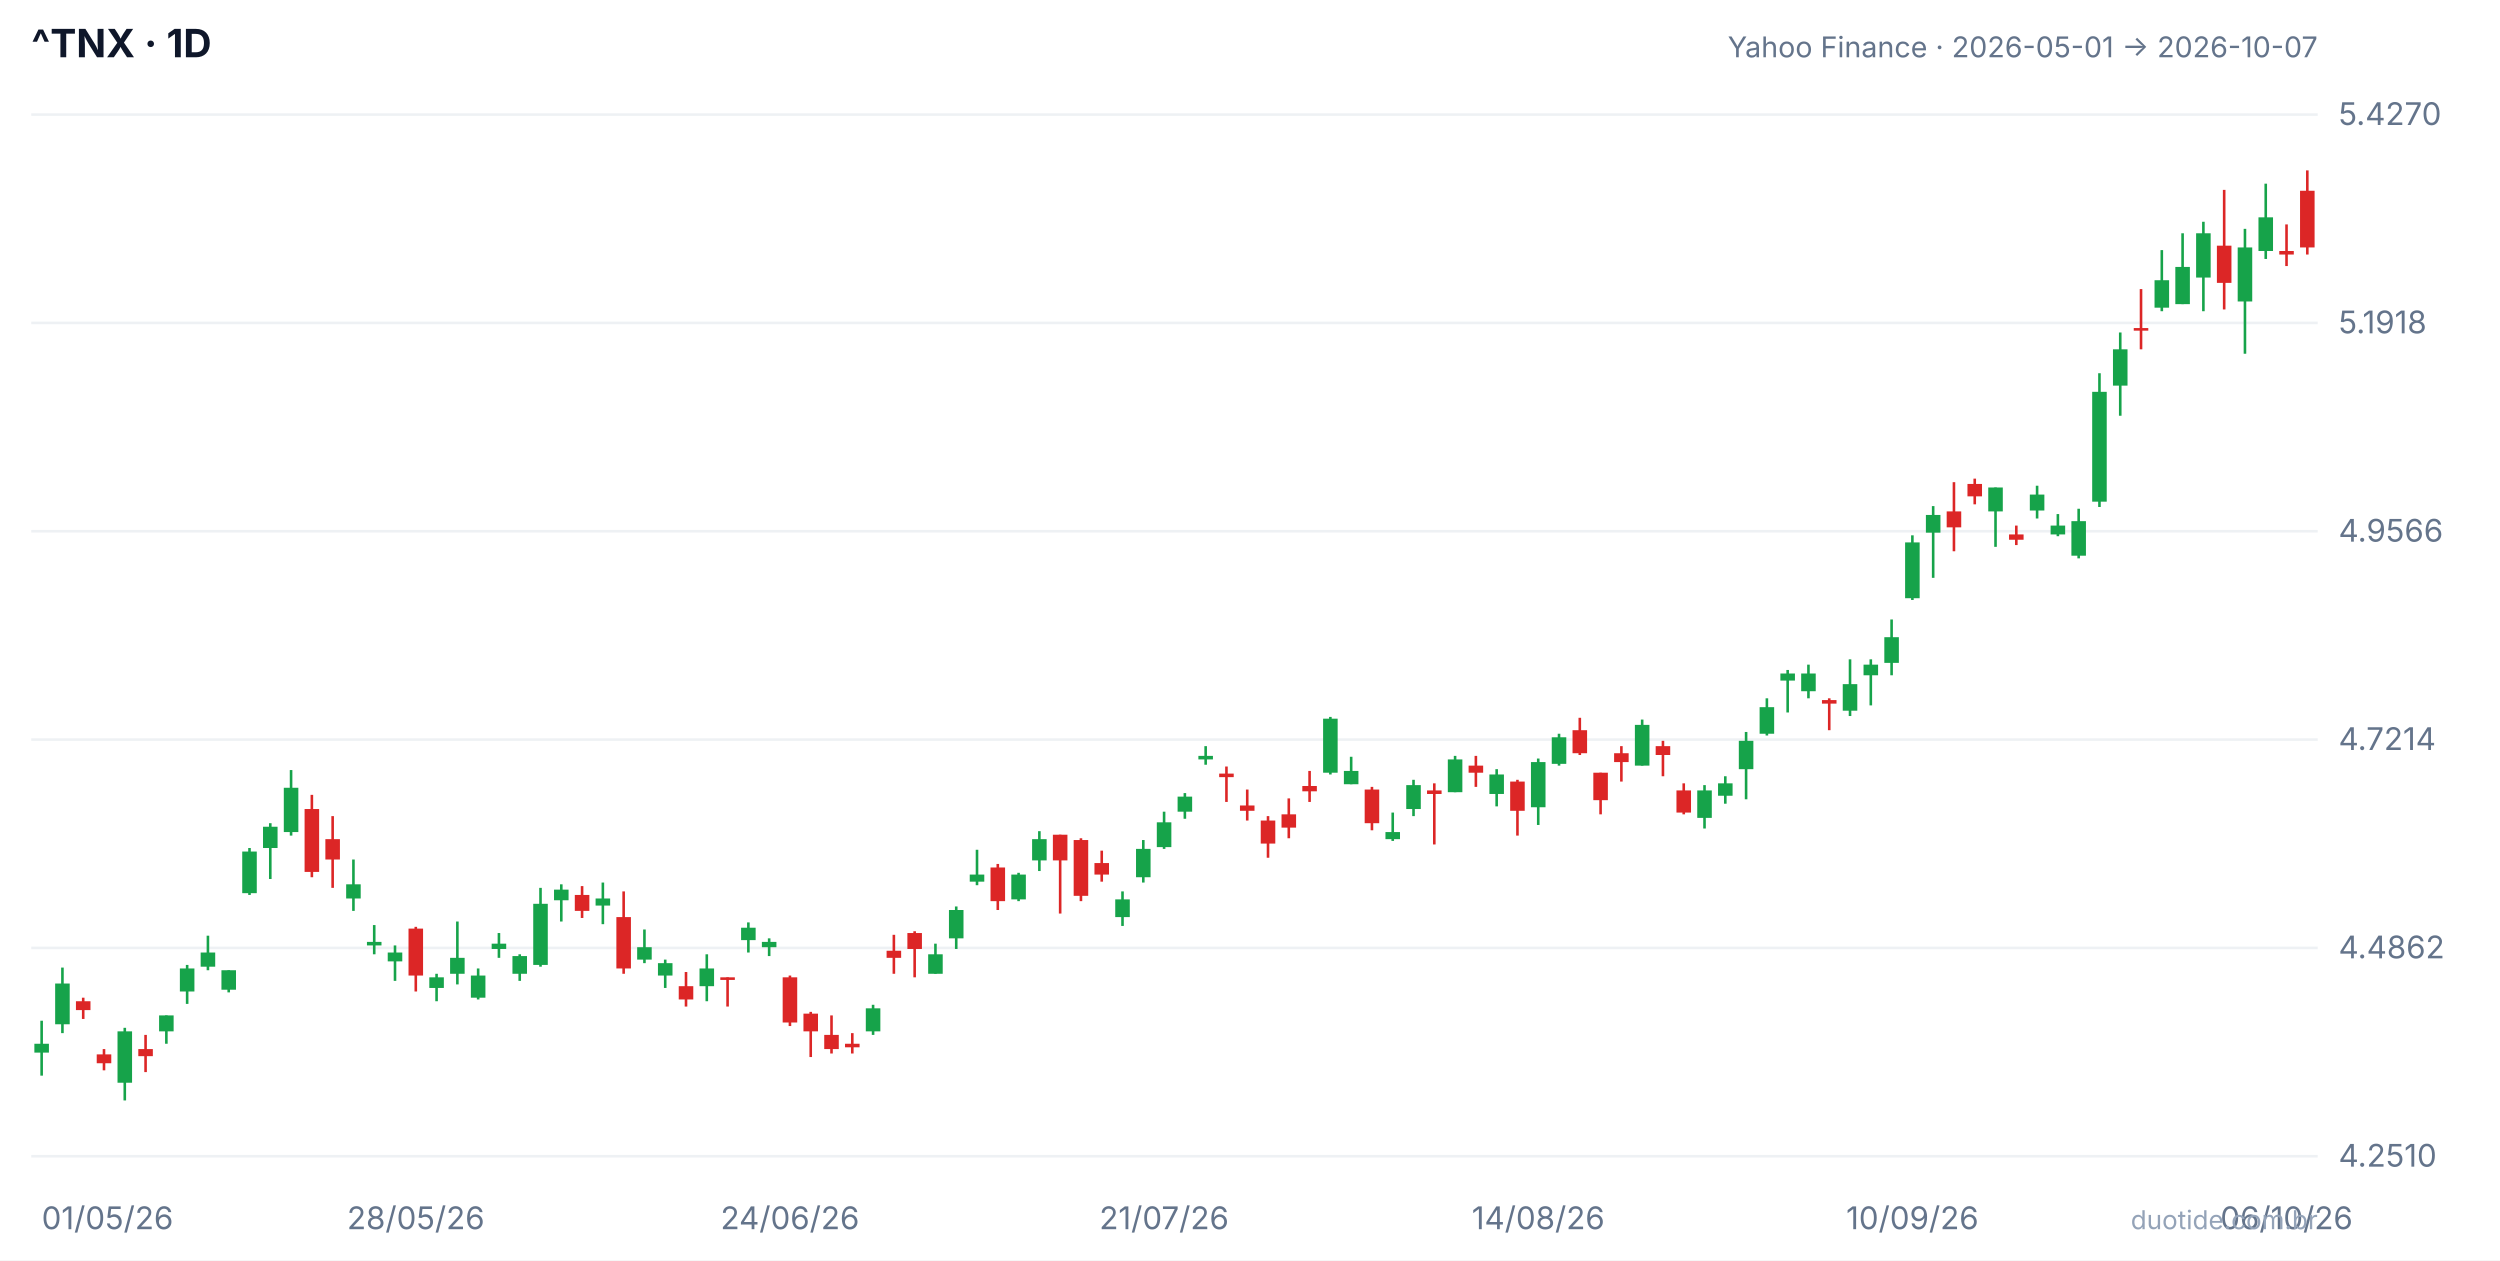
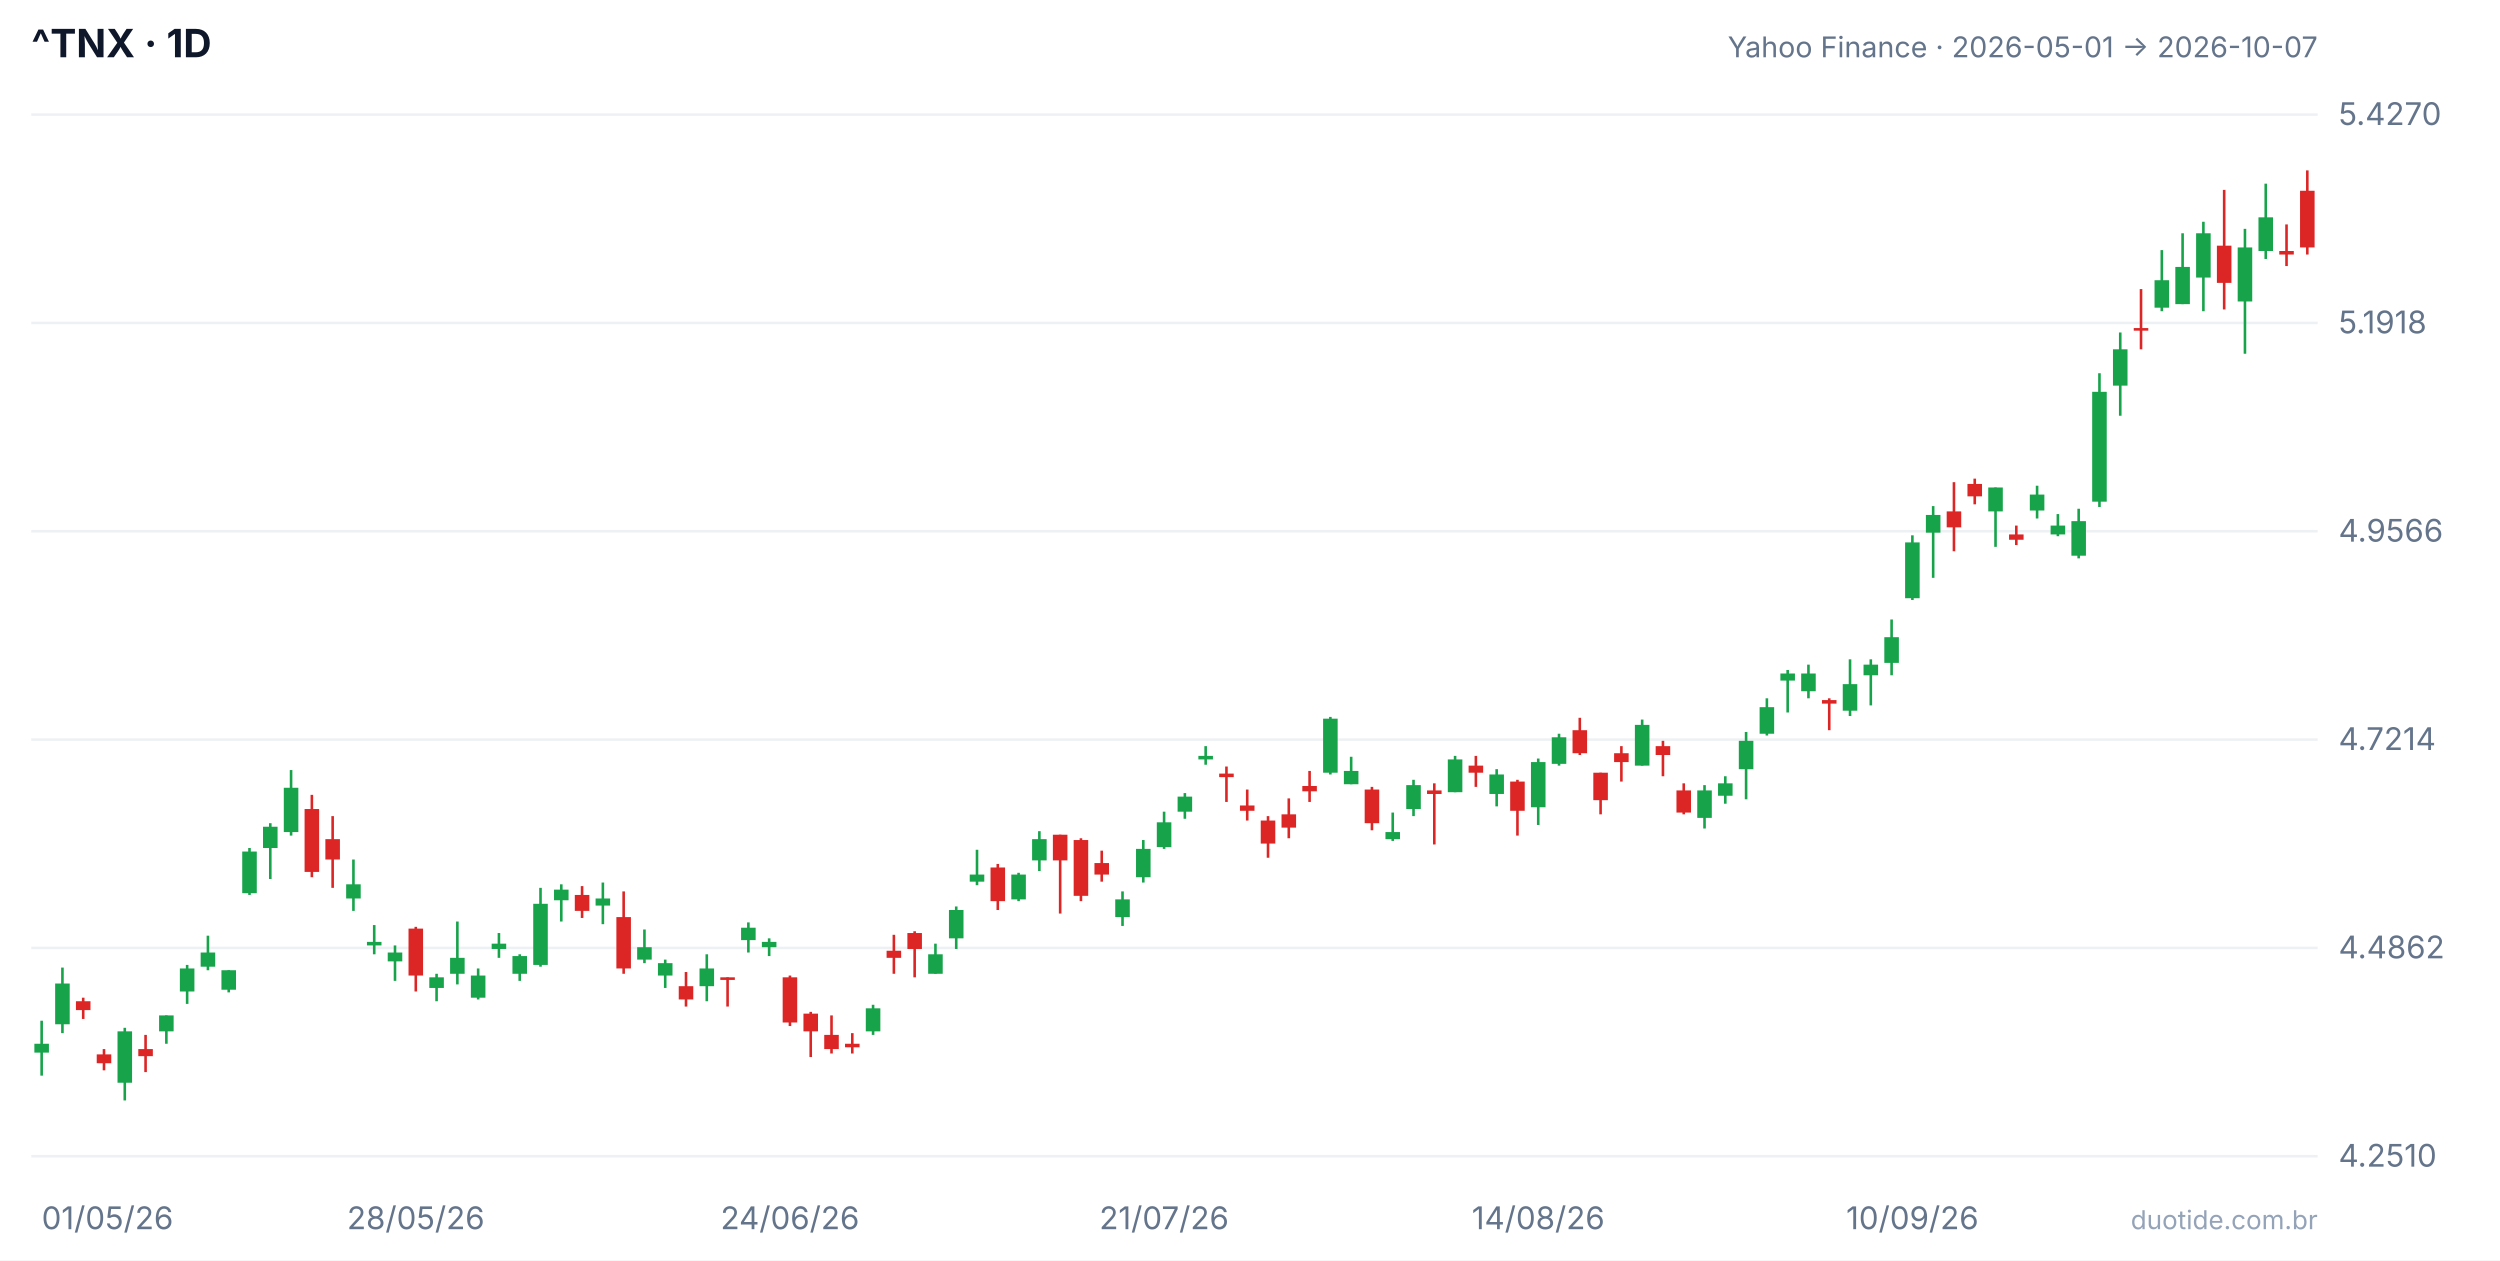
<svg xmlns="http://www.w3.org/2000/svg" viewBox="0 0 960 484" font-family="Inter,system-ui,sans-serif" font-size="12" role="img">
  <rect width="960" height="484" fill="#ffffff" />
  <text x="12" y="22" font-size="15" font-weight="700" fill="#0f172a">^TNX · 1D</text>
  <text x="890" y="22" font-size="11" fill="#64748b" text-anchor="end">Yahoo Finance · 2026-05-01 → 2026-10-07</text>
  <line x1="12" x2="890" y1="444" y2="444" stroke="#eef1f4" />
  <text x="898" y="448" fill="#64748b">4.2510</text>
  <line x1="12" x2="890" y1="364" y2="364" stroke="#eef1f4" />
  <text x="898" y="368" fill="#64748b">4.4862</text>
  <line x1="12" x2="890" y1="284" y2="284" stroke="#eef1f4" />
  <text x="898" y="288" fill="#64748b">4.7214</text>
  <line x1="12" x2="890" y1="204" y2="204" stroke="#eef1f4" />
  <text x="898" y="208" fill="#64748b">4.9566</text>
  <line x1="12" x2="890" y1="124" y2="124" stroke="#eef1f4" />
  <text x="898" y="128" fill="#64748b">5.1918</text>
  <line x1="12" x2="890" y1="44" y2="44" stroke="#eef1f4" />
  <text x="898" y="48" fill="#64748b">5.4270</text>
  <text x="15.991" y="472" fill="#64748b" text-anchor="start">01/05/26</text>
  <text x="159.664" y="472" fill="#64748b" text-anchor="middle">28/05/26</text>
  <text x="303.336" y="472" fill="#64748b" text-anchor="middle">24/06/26</text>
  <text x="447.009" y="472" fill="#64748b" text-anchor="middle">21/07/26</text>
  <text x="590.682" y="472" fill="#64748b" text-anchor="middle">14/08/26</text>
  <text x="734.355" y="472" fill="#64748b" text-anchor="middle">10/09/26</text>
-   <text x="878.027" y="472" fill="#64748b" text-anchor="middle">06/10/26</text>
  <line x1="15.991" x2="15.991" y1="391.959" y2="413.048" stroke="#16a34a" />
  <rect x="13.197" y="400.803" width="5.587" height="3.401" fill="#16a34a" />
  <line x1="23.973" x2="23.973" y1="371.551" y2="396.721" stroke="#16a34a" />
  <rect x="21.179" y="377.673" width="5.587" height="15.646" fill="#16a34a" />
  <line x1="31.955" x2="31.955" y1="383.116" y2="391.279" stroke="#dc2626" />
  <rect x="29.161" y="384.476" width="5.587" height="3.401" fill="#dc2626" />
  <line x1="39.936" x2="39.936" y1="402.844" y2="411.007" stroke="#dc2626" />
  <rect x="37.143" y="404.884" width="5.587" height="3.401" fill="#dc2626" />
  <line x1="47.918" x2="47.918" y1="394.68" y2="422.571" stroke="#16a34a" />
  <rect x="45.125" y="396.041" width="5.587" height="19.728" fill="#16a34a" />
  <line x1="55.9" x2="55.9" y1="397.401" y2="411.687" stroke="#dc2626" />
  <rect x="53.106" y="402.844" width="5.587" height="2.721" fill="#dc2626" />
  <line x1="63.882" x2="63.882" y1="389.918" y2="400.803" stroke="#16a34a" />
  <rect x="61.088" y="389.918" width="5.587" height="6.122" fill="#16a34a" />
  <line x1="71.864" x2="71.864" y1="370.531" y2="385.497" stroke="#16a34a" />
  <rect x="69.07" y="371.891" width="5.587" height="8.844" fill="#16a34a" />
  <line x1="79.845" x2="79.845" y1="359.306" y2="372.571" stroke="#16a34a" />
  <rect x="77.052" y="365.769" width="5.587" height="5.442" fill="#16a34a" />
  <line x1="87.827" x2="87.827" y1="372.571" y2="381.075" stroke="#16a34a" />
  <rect x="85.034" y="372.571" width="5.587" height="7.483" fill="#16a34a" />
  <line x1="95.809" x2="95.809" y1="325.633" y2="343.66" stroke="#16a34a" />
  <rect x="93.015" y="326.993" width="5.587" height="15.986" fill="#16a34a" />
  <line x1="103.791" x2="103.791" y1="316.109" y2="337.537" stroke="#16a34a" />
  <rect x="100.997" y="317.469" width="5.587" height="8.163" fill="#16a34a" />
  <line x1="111.773" x2="111.773" y1="295.701" y2="320.871" stroke="#16a34a" />
  <rect x="108.979" y="302.503" width="5.587" height="17.007" fill="#16a34a" />
  <line x1="119.755" x2="119.755" y1="305.225" y2="336.857" stroke="#dc2626" />
  <rect x="116.961" y="310.667" width="5.587" height="24.15" fill="#dc2626" />
  <line x1="127.736" x2="127.736" y1="313.388" y2="340.939" stroke="#dc2626" />
  <rect x="124.943" y="322.231" width="5.587" height="7.823" fill="#dc2626" />
  <line x1="135.718" x2="135.718" y1="330.054" y2="349.782" stroke="#16a34a" />
  <rect x="132.925" y="339.578" width="5.587" height="5.442" fill="#16a34a" />
  <line x1="143.7" x2="143.7" y1="355.224" y2="366.449" stroke="#16a34a" />
  <rect x="140.906" y="361.687" width="5.587" height="1.361" fill="#16a34a" />
  <line x1="151.682" x2="151.682" y1="363.048" y2="376.653" stroke="#16a34a" />
  <rect x="148.888" y="365.769" width="5.587" height="3.401" fill="#16a34a" />
  <line x1="159.664" x2="159.664" y1="355.905" y2="380.735" stroke="#dc2626" />
  <rect x="156.87" y="356.585" width="5.587" height="18.027" fill="#dc2626" />
  <line x1="167.645" x2="167.645" y1="373.932" y2="384.476" stroke="#16a34a" />
  <rect x="164.852" y="375.293" width="5.587" height="4.082" fill="#16a34a" />
  <line x1="175.627" x2="175.627" y1="353.864" y2="378.014" stroke="#16a34a" />
  <rect x="172.834" y="367.81" width="5.587" height="6.122" fill="#16a34a" />
  <line x1="183.609" x2="183.609" y1="371.891" y2="383.796" stroke="#16a34a" />
  <rect x="180.815" y="374.612" width="5.587" height="8.503" fill="#16a34a" />
  <line x1="191.591" x2="191.591" y1="358.286" y2="367.81" stroke="#16a34a" />
  <rect x="188.797" y="362.367" width="5.587" height="2.041" fill="#16a34a" />
  <line x1="199.573" x2="199.573" y1="366.449" y2="376.653" stroke="#16a34a" />
  <rect x="196.779" y="367.129" width="5.587" height="6.803" fill="#16a34a" />
  <line x1="207.555" x2="207.555" y1="340.939" y2="371.211" stroke="#16a34a" />
  <rect x="204.761" y="347.061" width="5.587" height="23.469" fill="#16a34a" />
  <line x1="215.536" x2="215.536" y1="339.578" y2="353.864" stroke="#16a34a" />
  <rect x="212.743" y="341.619" width="5.587" height="4.082" fill="#16a34a" />
  <line x1="223.518" x2="223.518" y1="340.258" y2="352.503" stroke="#dc2626" />
  <rect x="220.725" y="343.66" width="5.587" height="6.122" fill="#dc2626" />
  <line x1="231.5" x2="231.5" y1="338.898" y2="354.884" stroke="#16a34a" />
  <rect x="228.706" y="345.02" width="5.587" height="2.721" fill="#16a34a" />
  <line x1="239.482" x2="239.482" y1="342.299" y2="373.932" stroke="#dc2626" />
  <rect x="236.688" y="352.163" width="5.587" height="19.728" fill="#dc2626" />
  <line x1="247.464" x2="247.464" y1="356.925" y2="369.85" stroke="#16a34a" />
  <rect x="244.67" y="363.728" width="5.587" height="4.762" fill="#16a34a" />
  <line x1="255.445" x2="255.445" y1="368.49" y2="379.374" stroke="#16a34a" />
  <rect x="252.652" y="369.85" width="5.587" height="4.762" fill="#16a34a" />
  <line x1="263.427" x2="263.427" y1="373.252" y2="386.517" stroke="#dc2626" />
  <rect x="260.634" y="378.694" width="5.587" height="5.102" fill="#dc2626" />
  <line x1="271.409" x2="271.409" y1="366.449" y2="384.476" stroke="#16a34a" />
  <rect x="268.615" y="371.891" width="5.587" height="6.803" fill="#16a34a" />
  <line x1="279.391" x2="279.391" y1="375.293" y2="386.517" stroke="#dc2626" />
  <rect x="276.597" y="375.293" width="5.587" height="1" fill="#dc2626" />
  <line x1="287.373" x2="287.373" y1="354.204" y2="365.769" stroke="#16a34a" />
  <rect x="284.579" y="356.245" width="5.587" height="4.762" fill="#16a34a" />
  <line x1="295.355" x2="295.355" y1="360.326" y2="367.129" stroke="#16a34a" />
  <rect x="292.561" y="361.687" width="5.587" height="2.041" fill="#16a34a" />
  <line x1="303.336" x2="303.336" y1="374.612" y2="394" stroke="#dc2626" />
  <rect x="300.543" y="375.293" width="5.587" height="17.347" fill="#dc2626" />
  <line x1="311.318" x2="311.318" y1="388.558" y2="405.905" stroke="#dc2626" />
  <rect x="308.525" y="389.238" width="5.587" height="6.803" fill="#dc2626" />
  <line x1="319.3" x2="319.3" y1="389.918" y2="404.544" stroke="#dc2626" />
  <rect x="316.506" y="397.401" width="5.587" height="5.442" fill="#dc2626" />
  <line x1="327.282" x2="327.282" y1="396.721" y2="404.544" stroke="#dc2626" />
  <rect x="324.488" y="400.803" width="5.587" height="1.36" fill="#dc2626" />
  <line x1="335.264" x2="335.264" y1="385.837" y2="397.401" stroke="#16a34a" />
  <rect x="332.47" y="387.197" width="5.587" height="8.844" fill="#16a34a" />
  <line x1="343.245" x2="343.245" y1="358.966" y2="373.932" stroke="#dc2626" />
  <rect x="340.452" y="365.089" width="5.587" height="2.721" fill="#dc2626" />
  <line x1="351.227" x2="351.227" y1="357.605" y2="375.293" stroke="#dc2626" />
  <rect x="348.434" y="358.286" width="5.587" height="6.122" fill="#dc2626" />
  <line x1="359.209" x2="359.209" y1="362.367" y2="373.932" stroke="#16a34a" />
  <rect x="356.415" y="366.449" width="5.587" height="7.483" fill="#16a34a" />
  <line x1="367.191" x2="367.191" y1="348.082" y2="364.408" stroke="#16a34a" />
  <rect x="364.397" y="349.442" width="5.587" height="10.884" fill="#16a34a" />
  <line x1="375.173" x2="375.173" y1="326.313" y2="339.918" stroke="#16a34a" />
  <rect x="372.379" y="335.837" width="5.587" height="2.721" fill="#16a34a" />
  <line x1="383.155" x2="383.155" y1="331.755" y2="349.442" stroke="#dc2626" />
  <rect x="380.361" y="333.116" width="5.587" height="12.925" fill="#dc2626" />
  <line x1="391.136" x2="391.136" y1="335.156" y2="346.041" stroke="#16a34a" />
  <rect x="388.343" y="335.837" width="5.587" height="9.524" fill="#16a34a" />
  <line x1="399.118" x2="399.118" y1="319.17" y2="334.476" stroke="#16a34a" />
  <rect x="396.325" y="322.231" width="5.587" height="8.163" fill="#16a34a" />
  <line x1="407.1" x2="407.1" y1="320.531" y2="350.803" stroke="#dc2626" />
  <rect x="404.306" y="320.531" width="5.587" height="9.864" fill="#dc2626" />
  <line x1="415.082" x2="415.082" y1="321.891" y2="346.041" stroke="#dc2626" />
  <rect x="412.288" y="322.572" width="5.587" height="21.428" fill="#dc2626" />
  <line x1="423.064" x2="423.064" y1="326.653" y2="338.558" stroke="#dc2626" />
  <rect x="420.27" y="331.415" width="5.587" height="4.422" fill="#dc2626" />
  <line x1="431.045" x2="431.045" y1="342.299" y2="355.565" stroke="#16a34a" />
  <rect x="428.252" y="345.361" width="5.587" height="6.803" fill="#16a34a" />
  <line x1="439.027" x2="439.027" y1="322.572" y2="338.898" stroke="#16a34a" />
  <rect x="436.234" y="325.973" width="5.587" height="10.884" fill="#16a34a" />
  <line x1="447.009" x2="447.009" y1="311.687" y2="325.973" stroke="#16a34a" />
  <rect x="444.215" y="315.769" width="5.587" height="9.524" fill="#16a34a" />
  <line x1="454.991" x2="454.991" y1="304.544" y2="314.408" stroke="#16a34a" />
  <rect x="452.197" y="305.905" width="5.587" height="5.782" fill="#16a34a" />
  <line x1="462.973" x2="462.973" y1="286.517" y2="293.66" stroke="#16a34a" />
  <rect x="460.179" y="290.258" width="5.587" height="1.361" fill="#16a34a" />
  <line x1="470.955" x2="470.955" y1="294.34" y2="307.946" stroke="#dc2626" />
  <rect x="468.161" y="297.061" width="5.587" height="1.361" fill="#dc2626" />
  <line x1="478.936" x2="478.936" y1="303.184" y2="315.088" stroke="#dc2626" />
  <rect x="476.143" y="309.306" width="5.587" height="2.041" fill="#dc2626" />
  <line x1="486.918" x2="486.918" y1="313.388" y2="329.374" stroke="#dc2626" />
  <rect x="484.125" y="315.088" width="5.587" height="8.844" fill="#dc2626" />
  <line x1="494.9" x2="494.9" y1="306.585" y2="321.891" stroke="#dc2626" />
  <rect x="492.106" y="312.707" width="5.587" height="5.102" fill="#dc2626" />
  <line x1="502.882" x2="502.882" y1="296.041" y2="307.946" stroke="#dc2626" />
  <rect x="500.088" y="301.823" width="5.587" height="2.041" fill="#dc2626" />
  <line x1="510.864" x2="510.864" y1="275.292" y2="297.401" stroke="#16a34a" />
  <rect x="508.07" y="275.973" width="5.587" height="20.748" fill="#16a34a" />
  <line x1="518.845" x2="518.845" y1="290.599" y2="301.143" stroke="#16a34a" />
  <rect x="516.052" y="296.041" width="5.587" height="5.102" fill="#16a34a" />
  <line x1="526.827" x2="526.827" y1="302.163" y2="318.83" stroke="#dc2626" />
  <rect x="524.034" y="303.184" width="5.587" height="12.925" fill="#dc2626" />
  <line x1="534.809" x2="534.809" y1="312.027" y2="322.912" stroke="#16a34a" />
  <rect x="532.015" y="319.51" width="5.587" height="2.721" fill="#16a34a" />
  <line x1="542.791" x2="542.791" y1="299.442" y2="313.388" stroke="#16a34a" />
  <rect x="539.997" y="301.483" width="5.587" height="9.184" fill="#16a34a" />
  <line x1="550.773" x2="550.773" y1="300.803" y2="324.272" stroke="#dc2626" />
  <rect x="547.979" y="303.524" width="5.587" height="1.361" fill="#dc2626" />
  <line x1="558.755" x2="558.755" y1="290.258" y2="304.204" stroke="#16a34a" />
  <rect x="555.961" y="291.619" width="5.587" height="12.585" fill="#16a34a" />
  <line x1="566.736" x2="566.736" y1="290.258" y2="302.163" stroke="#dc2626" />
  <rect x="563.943" y="294" width="5.587" height="2.721" fill="#dc2626" />
  <line x1="574.718" x2="574.718" y1="295.36" y2="309.646" stroke="#16a34a" />
  <rect x="571.925" y="297.401" width="5.587" height="7.483" fill="#16a34a" />
  <line x1="582.7" x2="582.7" y1="299.442" y2="320.871" stroke="#dc2626" />
  <rect x="579.906" y="300.123" width="5.587" height="11.224" fill="#dc2626" />
  <line x1="590.682" x2="590.682" y1="291.279" y2="316.789" stroke="#16a34a" />
  <rect x="587.888" y="292.639" width="5.587" height="17.347" fill="#16a34a" />
  <line x1="598.664" x2="598.664" y1="281.755" y2="294" stroke="#16a34a" />
  <rect x="595.87" y="283.116" width="5.587" height="10.204" fill="#16a34a" />
  <line x1="606.645" x2="606.645" y1="275.633" y2="289.918" stroke="#dc2626" />
  <rect x="603.852" y="280.395" width="5.587" height="8.844" fill="#dc2626" />
  <line x1="614.627" x2="614.627" y1="296.721" y2="312.707" stroke="#dc2626" />
  <rect x="611.834" y="296.721" width="5.587" height="10.544" fill="#dc2626" />
  <line x1="622.609" x2="622.609" y1="286.517" y2="300.123" stroke="#dc2626" />
  <rect x="619.815" y="289.238" width="5.587" height="3.401" fill="#dc2626" />
  <line x1="630.591" x2="630.591" y1="276.313" y2="294" stroke="#16a34a" />
  <rect x="627.797" y="278.354" width="5.587" height="15.646" fill="#16a34a" />
  <line x1="638.573" x2="638.573" y1="284.476" y2="298.082" stroke="#dc2626" />
  <rect x="635.779" y="286.517" width="5.587" height="3.401" fill="#dc2626" />
  <line x1="646.555" x2="646.555" y1="300.803" y2="312.707" stroke="#dc2626" />
  <rect x="643.761" y="303.524" width="5.587" height="8.503" fill="#dc2626" />
  <line x1="654.536" x2="654.536" y1="301.483" y2="318.15" stroke="#16a34a" />
  <rect x="651.743" y="303.524" width="5.587" height="10.544" fill="#16a34a" />
  <line x1="662.518" x2="662.518" y1="298.082" y2="308.626" stroke="#16a34a" />
  <rect x="659.725" y="300.803" width="5.587" height="4.762" fill="#16a34a" />
  <line x1="670.5" x2="670.5" y1="281.075" y2="306.925" stroke="#16a34a" />
  <rect x="667.706" y="284.476" width="5.587" height="10.884" fill="#16a34a" />
  <line x1="678.482" x2="678.482" y1="268.15" y2="282.435" stroke="#16a34a" />
  <rect x="675.688" y="271.551" width="5.587" height="10.204" fill="#16a34a" />
  <line x1="686.464" x2="686.464" y1="257.265" y2="273.592" stroke="#16a34a" />
  <rect x="683.67" y="258.626" width="5.587" height="2.721" fill="#16a34a" />
  <line x1="694.445" x2="694.445" y1="255.224" y2="268.15" stroke="#16a34a" />
  <rect x="691.652" y="258.626" width="5.587" height="6.803" fill="#16a34a" />
  <line x1="702.427" x2="702.427" y1="268.15" y2="280.395" stroke="#dc2626" />
  <rect x="699.634" y="268.83" width="5.587" height="1.36" fill="#dc2626" />
  <line x1="710.409" x2="710.409" y1="253.184" y2="274.952" stroke="#16a34a" />
  <rect x="707.615" y="262.708" width="5.587" height="10.204" fill="#16a34a" />
  <line x1="718.391" x2="718.391" y1="253.184" y2="270.871" stroke="#16a34a" />
  <rect x="715.597" y="255.224" width="5.587" height="4.082" fill="#16a34a" />
  <line x1="726.373" x2="726.373" y1="237.878" y2="259.306" stroke="#16a34a" />
  <rect x="723.579" y="244.68" width="5.587" height="9.864" fill="#16a34a" />
  <line x1="734.355" x2="734.355" y1="205.565" y2="230.394" stroke="#16a34a" />
  <rect x="731.561" y="208.286" width="5.587" height="21.428" fill="#16a34a" />
  <line x1="742.336" x2="742.336" y1="194.34" y2="221.891" stroke="#16a34a" />
  <rect x="739.543" y="197.742" width="5.587" height="6.803" fill="#16a34a" />
  <line x1="750.318" x2="750.318" y1="185.156" y2="211.687" stroke="#dc2626" />
  <rect x="747.525" y="196.381" width="5.587" height="6.122" fill="#dc2626" />
  <line x1="758.3" x2="758.3" y1="183.796" y2="193.66" stroke="#dc2626" />
  <rect x="755.506" y="185.837" width="5.587" height="4.762" fill="#dc2626" />
  <line x1="766.282" x2="766.282" y1="187.197" y2="209.986" stroke="#16a34a" />
  <rect x="763.488" y="187.197" width="5.587" height="9.184" fill="#16a34a" />
  <line x1="774.264" x2="774.264" y1="201.823" y2="209.306" stroke="#dc2626" />
  <rect x="771.47" y="205.224" width="5.587" height="2.041" fill="#dc2626" />
  <line x1="782.245" x2="782.245" y1="186.517" y2="199.102" stroke="#16a34a" />
  <rect x="779.452" y="189.918" width="5.587" height="6.122" fill="#16a34a" />
  <line x1="790.227" x2="790.227" y1="197.401" y2="205.905" stroke="#16a34a" />
  <rect x="787.434" y="201.823" width="5.587" height="3.401" fill="#16a34a" />
  <line x1="798.209" x2="798.209" y1="195.361" y2="214.408" stroke="#16a34a" />
  <rect x="795.415" y="200.122" width="5.587" height="13.265" fill="#16a34a" />
  <line x1="806.191" x2="806.191" y1="143.32" y2="194.68" stroke="#16a34a" />
  <rect x="803.397" y="150.463" width="5.587" height="42.177" fill="#16a34a" />
  <line x1="814.173" x2="814.173" y1="127.673" y2="159.646" stroke="#16a34a" />
  <rect x="811.379" y="134.136" width="5.587" height="13.946" fill="#16a34a" />
  <line x1="822.155" x2="822.155" y1="111.007" y2="134.136" stroke="#dc2626" />
  <rect x="819.361" y="125.973" width="5.587" height="1" fill="#dc2626" />
  <line x1="830.136" x2="830.136" y1="96.041" y2="119.51" stroke="#16a34a" />
  <rect x="827.343" y="107.605" width="5.587" height="10.544" fill="#16a34a" />
  <line x1="838.118" x2="838.118" y1="89.578" y2="116.789" stroke="#16a34a" />
  <rect x="835.325" y="102.503" width="5.587" height="14.286" fill="#16a34a" />
  <line x1="846.1" x2="846.1" y1="85.156" y2="119.51" stroke="#16a34a" />
  <rect x="843.306" y="89.578" width="5.587" height="17.007" fill="#16a34a" />
  <line x1="854.082" x2="854.082" y1="72.912" y2="118.83" stroke="#dc2626" />
  <rect x="851.288" y="94.34" width="5.587" height="14.286" fill="#dc2626" />
  <line x1="862.064" x2="862.064" y1="87.878" y2="135.837" stroke="#16a34a" />
  <rect x="859.27" y="95.02" width="5.587" height="20.748" fill="#16a34a" />
  <line x1="870.045" x2="870.045" y1="70.531" y2="99.442" stroke="#16a34a" />
  <rect x="867.252" y="83.456" width="5.587" height="12.925" fill="#16a34a" />
  <line x1="878.027" x2="878.027" y1="86.177" y2="102.163" stroke="#dc2626" />
  <rect x="875.234" y="96.381" width="5.587" height="1.36" fill="#dc2626" />
  <line x1="886.009" x2="886.009" y1="65.429" y2="97.741" stroke="#dc2626" />
  <rect x="883.215" y="73.252" width="5.587" height="21.769" fill="#dc2626" />
  <text x="890" y="472" font-size="10" fill="#94a3b8" text-anchor="end">duotide.com.br</text>
</svg>
